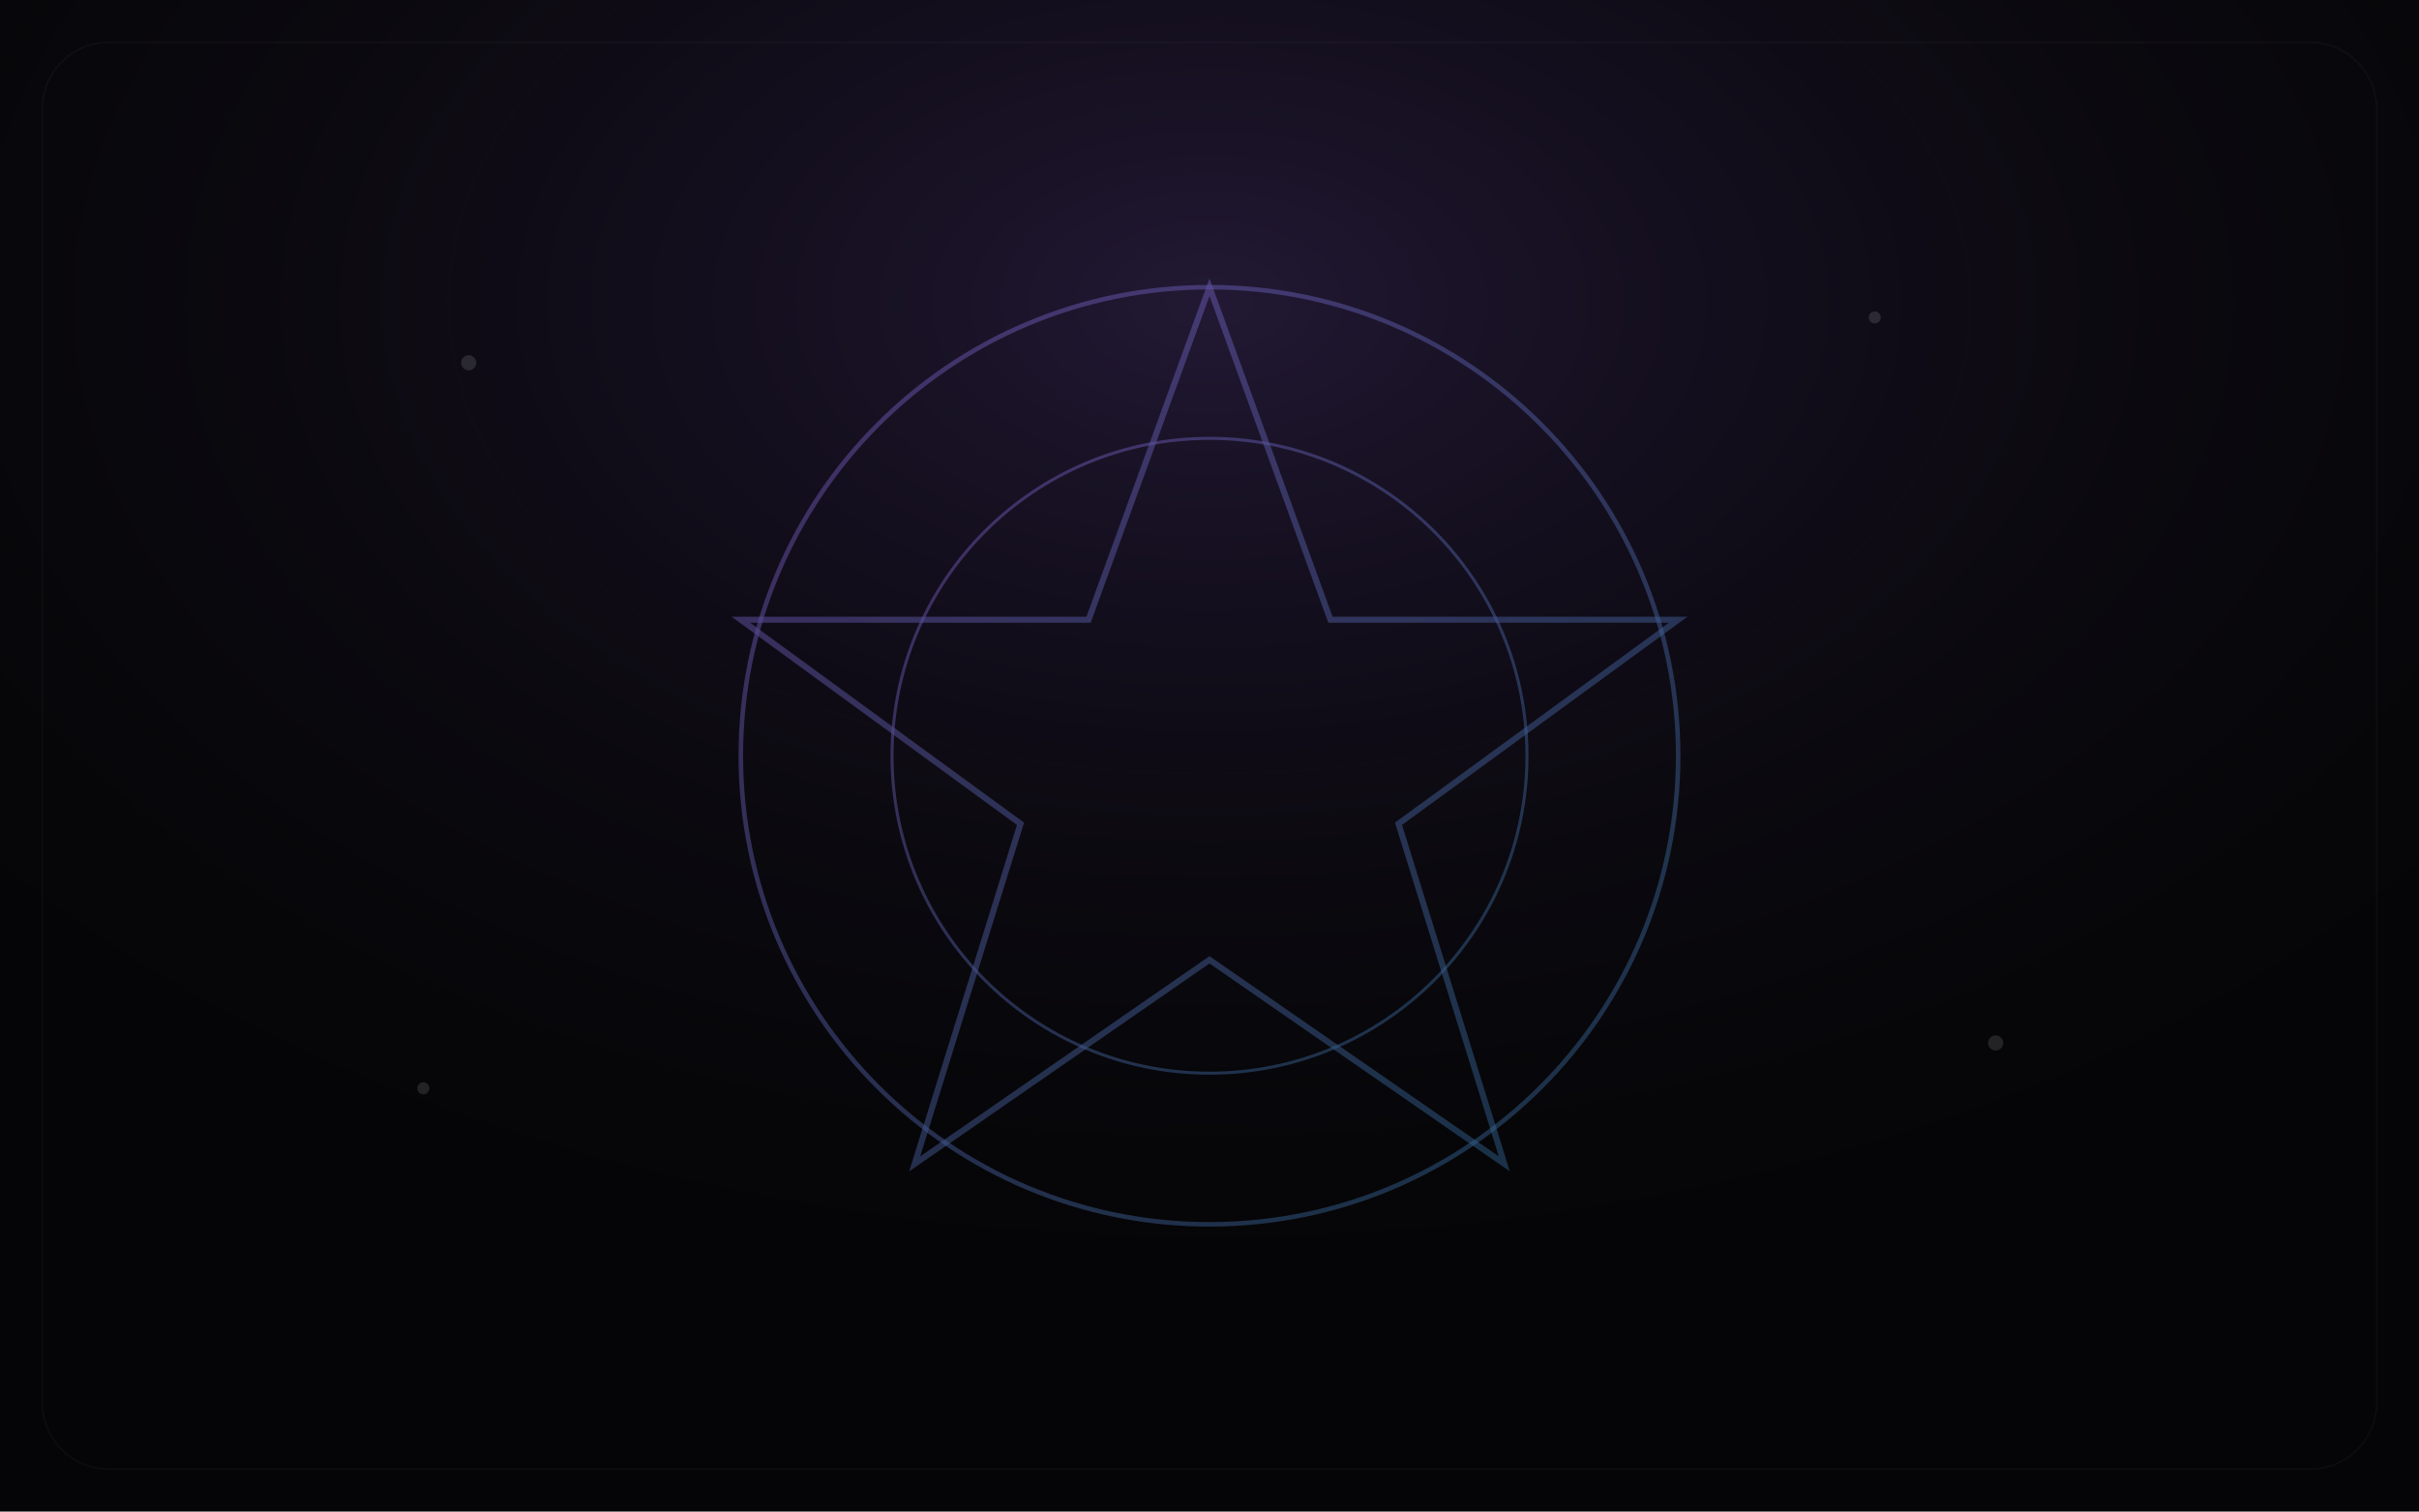
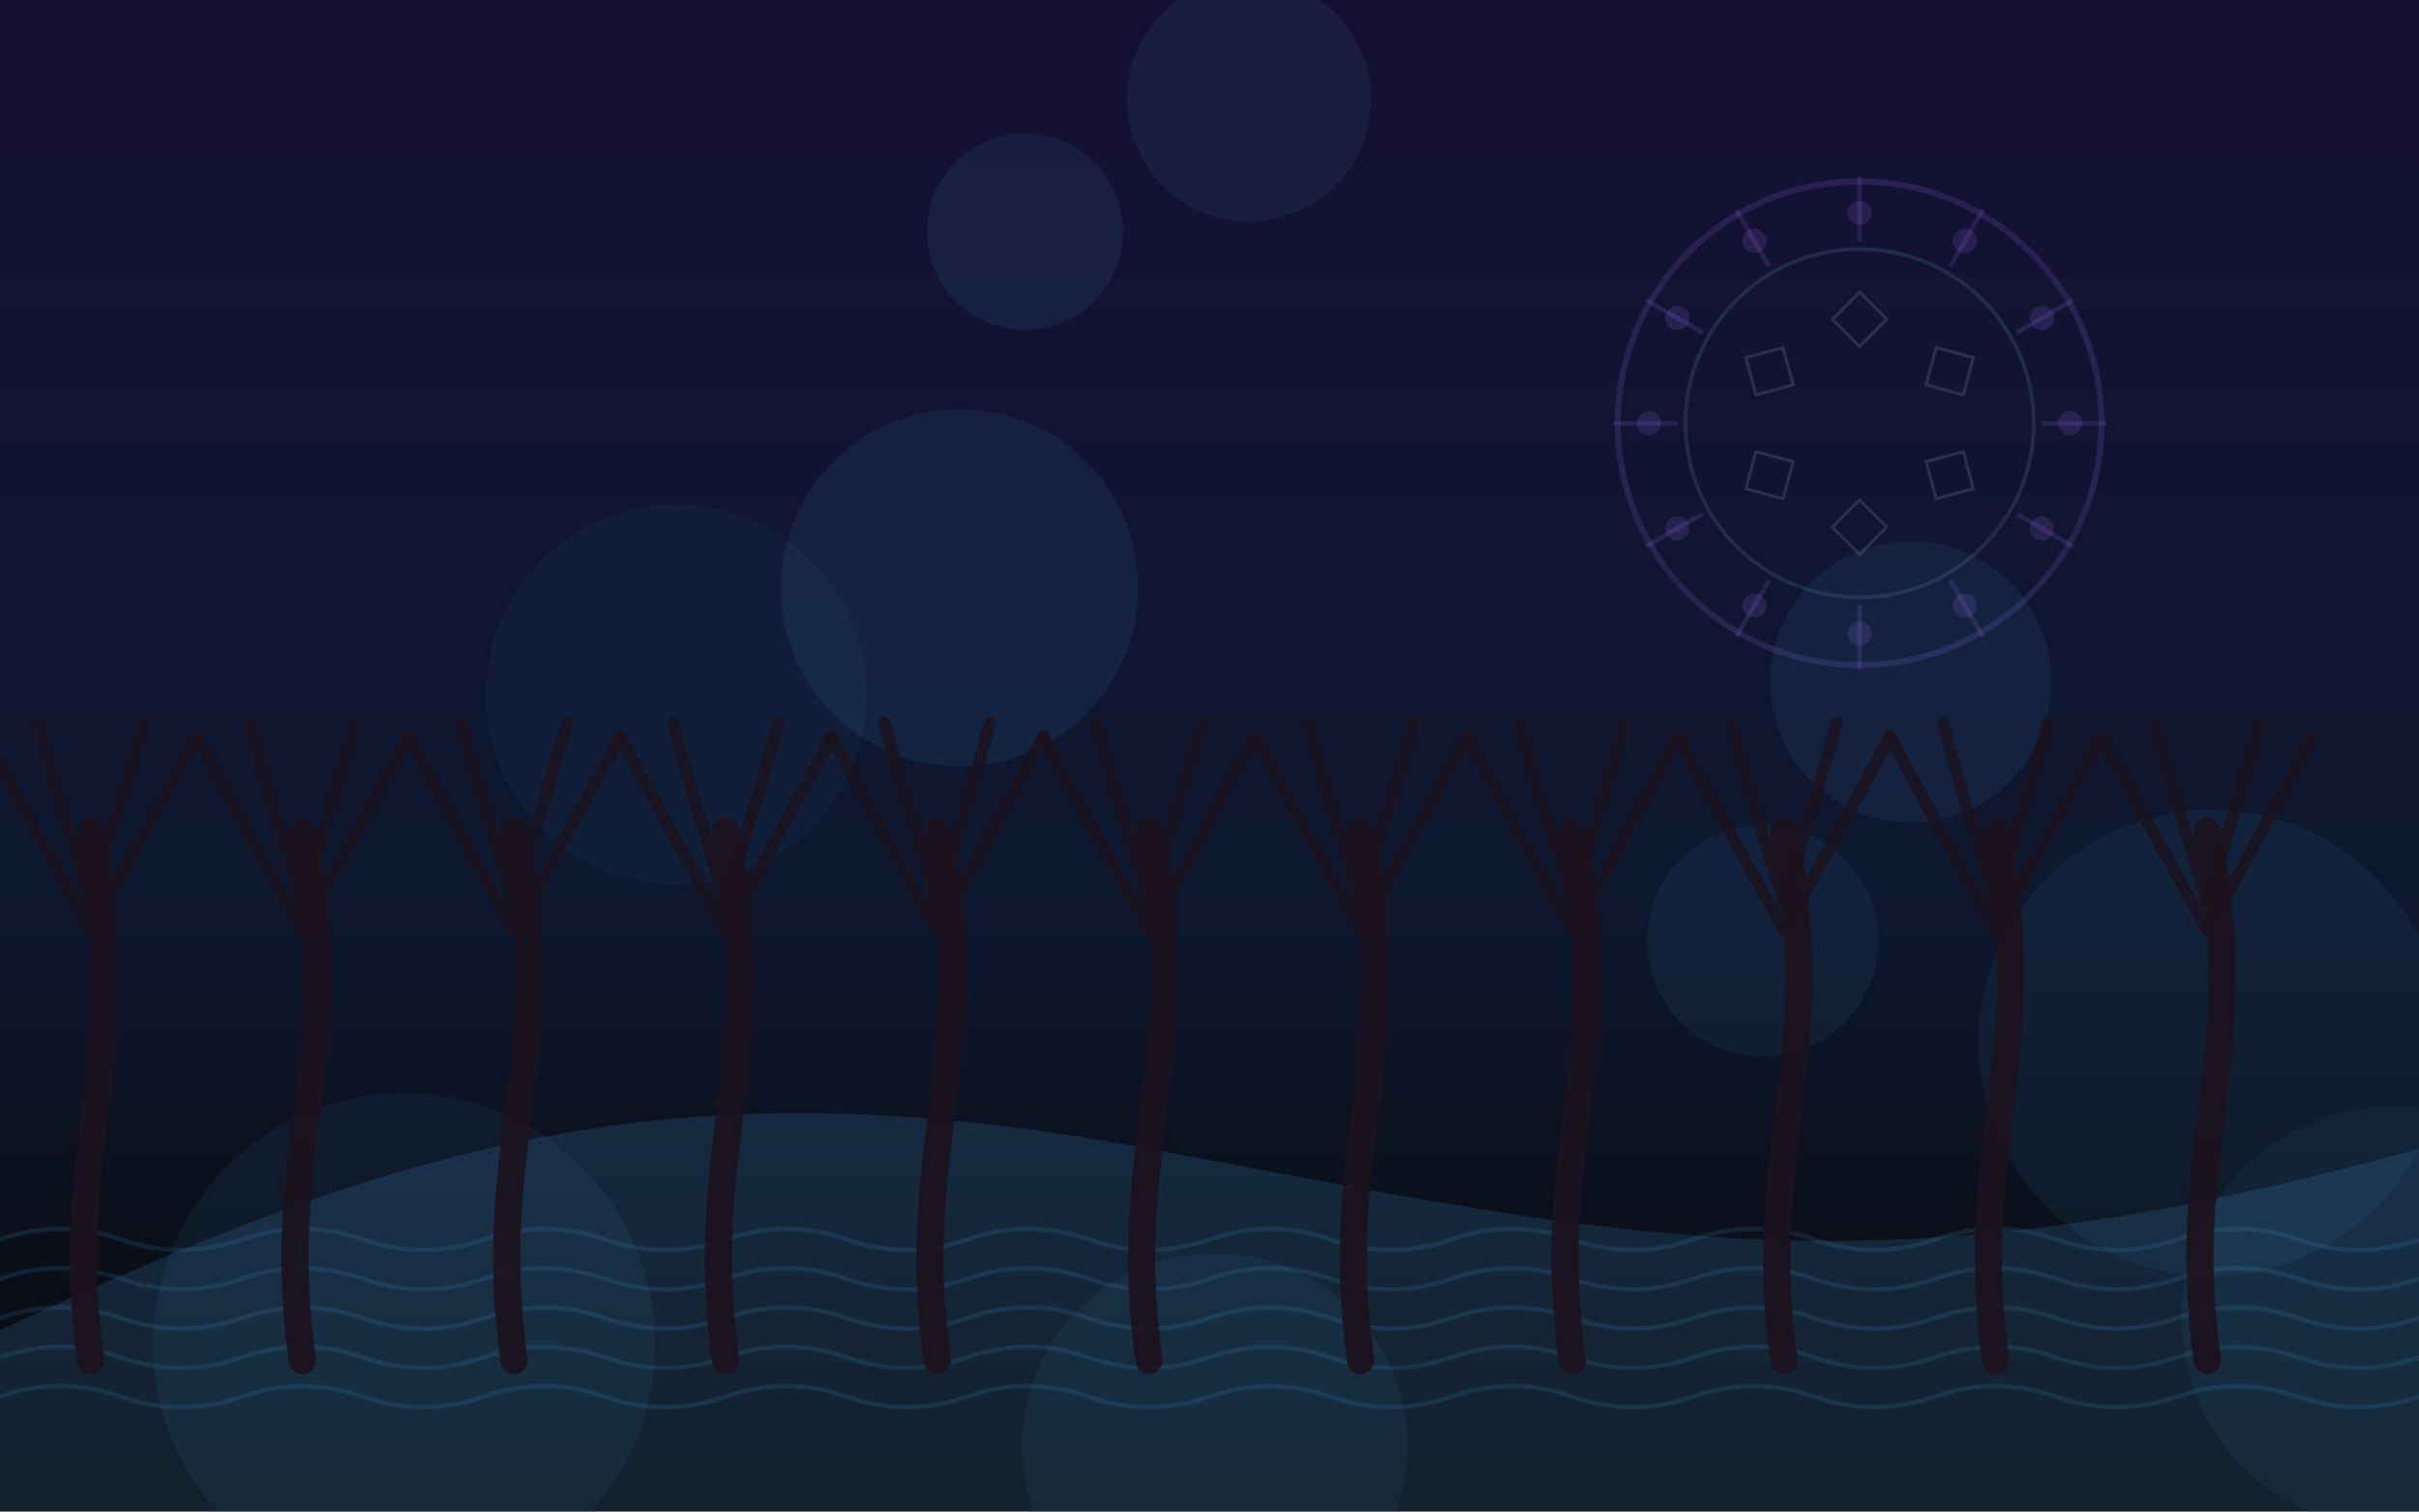
<svg xmlns="http://www.w3.org/2000/svg" viewBox="0 0 1600 1000" preserveAspectRatio="xMidYMid slice">
  <defs>
-     <linearGradient id="g" x1="0" y1="0" x2="1" y2="1">
-       <stop offset="0" stop-color="#a872ff" stop-opacity=".60" />
-       <stop offset="1" stop-color="#4eb8ff" stop-opacity=".46" />
+     <linearGradient id="sky" x1="0" y1="0" x2="0" y2="1">
+       <stop offset="0%" stop-color="#151033" />
+       <stop offset="58%" stop-color="#0e1830" />
+       <stop offset="100%" stop-color="#08090b" />
    </linearGradient>
-     <radialGradient id="r" cx="50%" cy="20%" r="70%">
-       <stop offset="0" stop-color="#a872ff" stop-opacity=".18" />
-       <stop offset="1" stop-color="#050507" stop-opacity="0" />
-     </radialGradient>
-     <filter id="blur">
-       <feGaussianBlur stdDeviation="18" />
-     </filter>
  </defs>
-   <rect width="1600" height="1000" fill="#050507" />
-   <rect width="1600" height="1000" fill="url(#r)" />
-   <g fill="none" stroke="url(#g)" opacity=".54">
-     <circle cx="800" cy="500" r="310" stroke-width="3" />
-     <circle cx="800" cy="500" r="210" stroke-width="2" />
-     <path d="M800 190 L880 410 L1110 410 L925 545 L995 770 L800 635 L605 770 L675 545 L490 410 L720 410Z" stroke-width="4" />
-   </g>
-   <g fill="#fff" opacity=".12">
-     <circle cx="310" cy="240" r="5" />
-     <circle cx="1240" cy="210" r="4" />
-     <circle cx="1320" cy="690" r="5" />
-     <circle cx="280" cy="720" r="4" />
-   </g>
-   <rect x="28" y="28" width="1544" height="944" rx="44" fill="none" stroke="white" stroke-opacity=".035" />
+   <rect width="1600" height="1000" fill="url(#sky)" />
+   <circle cx="1230" cy="280" r="160" fill="none" stroke="#a872ff" stroke-width="4" opacity="0.15" />
+   <circle cx="1230" cy="280" r="115.2" fill="none" stroke="#7fd4ff" stroke-width="2.5" opacity="0.128" />
+   <line x1="1350.0" y1="280.0" x2="1393.2" y2="280.0" stroke="#a872ff" stroke-width="3" opacity="0.15" />
+   <circle cx="1369.2" cy="280.0" r="8" fill="#a872ff" opacity="0.15" />
+   <line x1="1333.9" y1="340.0" x2="1371.3" y2="361.6" stroke="#a872ff" stroke-width="3" opacity="0.15" />
+   <circle cx="1350.6" cy="349.6" r="8" fill="#a872ff" opacity="0.15" />
+   <line x1="1290.0" y1="383.9" x2="1311.6" y2="421.3" stroke="#a872ff" stroke-width="3" opacity="0.15" />
+   <circle cx="1299.6" cy="400.6" r="8" fill="#a872ff" opacity="0.15" />
+   <line x1="1230.0" y1="400.0" x2="1230.0" y2="443.2" stroke="#a872ff" stroke-width="3" opacity="0.15" />
+   <circle cx="1230.0" cy="419.2" r="8" fill="#a872ff" opacity="0.15" />
+   <line x1="1170.0" y1="383.9" x2="1148.4" y2="421.3" stroke="#a872ff" stroke-width="3" opacity="0.15" />
+   <circle cx="1160.4" cy="400.6" r="8" fill="#a872ff" opacity="0.15" />
+   <line x1="1126.1" y1="340.0" x2="1088.7" y2="361.6" stroke="#a872ff" stroke-width="3" opacity="0.15" />
+   <circle cx="1109.4" cy="349.6" r="8" fill="#a872ff" opacity="0.15" />
+   <line x1="1110.0" y1="280.0" x2="1066.8" y2="280.0" stroke="#a872ff" stroke-width="3" opacity="0.15" />
+   <circle cx="1090.8" cy="280.0" r="8" fill="#a872ff" opacity="0.15" />
+   <line x1="1126.1" y1="220.0" x2="1088.7" y2="198.4" stroke="#a872ff" stroke-width="3" opacity="0.15" />
+   <circle cx="1109.4" cy="210.4" r="8" fill="#a872ff" opacity="0.15" />
+   <line x1="1170.0" y1="176.1" x2="1148.4" y2="138.7" stroke="#a872ff" stroke-width="3" opacity="0.15" />
+   <circle cx="1160.4" cy="159.4" r="8" fill="#a872ff" opacity="0.15" />
+   <line x1="1230.0" y1="160.0" x2="1230.0" y2="116.8" stroke="#a872ff" stroke-width="3" opacity="0.15" />
+   <circle cx="1230.0" cy="140.8" r="8" fill="#a872ff" opacity="0.15" />
+   <line x1="1290.0" y1="176.1" x2="1311.6" y2="138.7" stroke="#a872ff" stroke-width="3" opacity="0.15" />
+   <circle cx="1299.6" cy="159.4" r="8" fill="#a872ff" opacity="0.15" />
+   <line x1="1333.9" y1="220.0" x2="1371.3" y2="198.4" stroke="#a872ff" stroke-width="3" opacity="0.15" />
+   <circle cx="1350.6" cy="210.4" r="8" fill="#a872ff" opacity="0.15" />
+   <polygon points="1305.2,323.4 1280.6,330.0 1274.0,305.4 1298.6,298.8" fill="none" stroke="#fff" stroke-width="2" opacity="0.12" />
+   <polygon points="1230.0,366.8 1212.0,348.8 1230.0,330.8 1248.0,348.8" fill="none" stroke="#fff" stroke-width="2" opacity="0.12" />
+   <polygon points="1154.8,323.4 1161.4,298.8 1186.0,305.4 1179.4,330.0" fill="none" stroke="#fff" stroke-width="2" opacity="0.12" />
+   <polygon points="1154.8,236.6 1179.4,230.0 1186.0,254.6 1161.4,261.2" fill="none" stroke="#fff" stroke-width="2" opacity="0.12" />
+   <polygon points="1230.0,193.2 1248.0,211.2 1230.0,229.2 1212.0,211.2" fill="none" stroke="#fff" stroke-width="2" opacity="0.12" />
+   <polygon points="1305.2,236.6 1298.6,261.2 1274.0,254.6 1280.6,230.0" fill="none" stroke="#fff" stroke-width="2" opacity="0.12" />
+   <circle cx="447.3" cy="459.3" r="125.7" fill="#4eb8ff" opacity="0.044" />
+   <circle cx="803.5" cy="956.4" r="127.5" fill="#4eb8ff" opacity="0.061" />
+   <circle cx="1263.9" cy="451.0" r="93.0" fill="#4eb8ff" opacity="0.074" />
+   <circle cx="267.3" cy="889.3" r="166.0" fill="#4eb8ff" opacity="0.062" />
+   <circle cx="826.2" cy="65.7" r="80.8" fill="#4eb8ff" opacity="0.071" />
+   <circle cx="1166.0" cy="622.4" r="76.5" fill="#4eb8ff" opacity="0.069" />
+   <circle cx="1582.8" cy="872.0" r="139.9" fill="#4eb8ff" opacity="0.058" />
+   <circle cx="677.9" cy="153.3" r="64.9" fill="#4eb8ff" opacity="0.079" />
+   <circle cx="634.8" cy="389.0" r="118.1" fill="#4eb8ff" opacity="0.079" />
+   <circle cx="1462.7" cy="689.9" r="154.1" fill="#4eb8ff" opacity="0.061" />
+   <path d="M 0 880 C 260 760, 440 700, 760 760 S 1240 860, 1600 760 L 1600 1000 L 0 1000 Z" fill="#4eb8ff" opacity="0.14" />
+   <path d="M 0 820 Q 40 806 80 820 Q 120 834 160 820 Q 200 806 240 820 Q 280 834 320 820 Q 360 806 400 820 Q 440 834 480 820 Q 520 806 560 820 Q 600 834 640 820 Q 680 806 720 820 Q 760 834 800 820 Q 840 806 880 820 Q 920 834 960 820 Q 1000 806 1040 820 Q 1080 834 1120 820 Q 1160 806 1200 820 Q 1240 834 1280 820 Q 1320 806 1360 820 Q 1400 834 1440 820 Q 1480 806 1520 820 Q 1560 834 1600 820 " fill="none" stroke="#4eb8ff" stroke-width="3" opacity="0.12" />
+   <path d="M 0 846 Q 40 832 80 846 Q 120 860 160 846 Q 200 832 240 846 Q 280 860 320 846 Q 360 832 400 846 Q 440 860 480 846 Q 520 832 560 846 Q 600 860 640 846 Q 680 832 720 846 Q 760 860 800 846 Q 840 832 880 846 Q 920 860 960 846 Q 1000 832 1040 846 Q 1080 860 1120 846 Q 1160 832 1200 846 Q 1240 860 1280 846 Q 1320 832 1360 846 Q 1400 860 1440 846 Q 1480 832 1520 846 Q 1560 860 1600 846 " fill="none" stroke="#4eb8ff" stroke-width="3" opacity="0.12" />
+   <path d="M 0 872 Q 40 858 80 872 Q 120 886 160 872 Q 200 858 240 872 Q 280 886 320 872 Q 360 858 400 872 Q 440 886 480 872 Q 520 858 560 872 Q 600 886 640 872 Q 680 858 720 872 Q 760 886 800 872 Q 840 858 880 872 Q 920 886 960 872 Q 1000 858 1040 872 Q 1080 886 1120 872 Q 1160 858 1200 872 Q 1240 886 1280 872 Q 1320 858 1360 872 Q 1400 886 1440 872 Q 1480 858 1520 872 Q 1560 886 1600 872 " fill="none" stroke="#4eb8ff" stroke-width="3" opacity="0.12" />
+   <path d="M 0 898 Q 40 884 80 898 Q 120 912 160 898 Q 200 884 240 898 Q 280 912 320 898 Q 360 884 400 898 Q 440 912 480 898 Q 520 884 560 898 Q 600 912 640 898 Q 680 884 720 898 Q 760 912 800 898 Q 840 884 880 898 Q 920 912 960 898 Q 1000 884 1040 898 Q 1080 912 1120 898 Q 1160 884 1200 898 Q 1240 912 1280 898 Q 1320 884 1360 898 Q 1400 912 1440 898 Q 1480 884 1520 898 Q 1560 912 1600 898 " fill="none" stroke="#4eb8ff" stroke-width="3" opacity="0.12" />
+   <path d="M 0 924 Q 40 910 80 924 Q 120 938 160 924 Q 200 910 240 924 Q 280 938 320 924 Q 360 910 400 924 Q 440 938 480 924 Q 520 910 560 924 Q 600 938 640 924 Q 680 910 720 924 Q 760 938 800 924 Q 840 910 880 924 Q 920 938 960 924 Q 1000 910 1040 924 Q 1080 938 1120 924 Q 1160 910 1200 924 Q 1240 938 1280 924 Q 1320 910 1360 924 Q 1400 938 1440 924 Q 1480 910 1520 924 Q 1560 938 1600 924 " fill="none" stroke="#4eb8ff" stroke-width="3" opacity="0.12" />
+   <path d="M 60 900 C 40 760, 90 700, 60 550" stroke="#1c121d" stroke-width="18" fill="none" opacity=".9" stroke-linecap="round" />
+   <path d="M 60 615 Q 25 553 -10 487" stroke="#1c121d" stroke-width="8" fill="none" opacity=".8" stroke-linecap="round" />
+   <path d="M 60 597 Q 42 541 25 478" stroke="#1c121d" stroke-width="8" fill="none" opacity=".8" stroke-linecap="round" />
+   <path d="M 60 597 Q 77 541 95 478" stroke="#1c121d" stroke-width="8" fill="none" opacity=".8" stroke-linecap="round" />
+   <path d="M 60 615 Q 95 553 130 487" stroke="#1c121d" stroke-width="8" fill="none" opacity=".8" stroke-linecap="round" />
+   <path d="M 200 900 C 180 760, 230 700, 200 550" stroke="#1c121d" stroke-width="18" fill="none" opacity=".9" stroke-linecap="round" />
+   <path d="M 200 615 Q 165 553 130 487" stroke="#1c121d" stroke-width="8" fill="none" opacity=".8" stroke-linecap="round" />
+   <path d="M 200 597 Q 182 541 165 478" stroke="#1c121d" stroke-width="8" fill="none" opacity=".8" stroke-linecap="round" />
+   <path d="M 200 597 Q 217 541 235 478" stroke="#1c121d" stroke-width="8" fill="none" opacity=".8" stroke-linecap="round" />
+   <path d="M 200 615 Q 235 553 270 487" stroke="#1c121d" stroke-width="8" fill="none" opacity=".8" stroke-linecap="round" />
+   <path d="M 340 900 C 320 760, 370 700, 340 550" stroke="#1c121d" stroke-width="18" fill="none" opacity=".9" stroke-linecap="round" />
+   <path d="M 340 615 Q 305 553 270 487" stroke="#1c121d" stroke-width="8" fill="none" opacity=".8" stroke-linecap="round" />
+   <path d="M 340 597 Q 322 541 305 478" stroke="#1c121d" stroke-width="8" fill="none" opacity=".8" stroke-linecap="round" />
+   <path d="M 340 597 Q 357 541 375 478" stroke="#1c121d" stroke-width="8" fill="none" opacity=".8" stroke-linecap="round" />
+   <path d="M 340 615 Q 375 553 410 487" stroke="#1c121d" stroke-width="8" fill="none" opacity=".8" stroke-linecap="round" />
+   <path d="M 480 900 C 460 760, 510 700, 480 550" stroke="#1c121d" stroke-width="18" fill="none" opacity=".9" stroke-linecap="round" />
+   <path d="M 480 615 Q 445 553 410 487" stroke="#1c121d" stroke-width="8" fill="none" opacity=".8" stroke-linecap="round" />
+   <path d="M 480 597 Q 462 541 445 478" stroke="#1c121d" stroke-width="8" fill="none" opacity=".8" stroke-linecap="round" />
+   <path d="M 480 597 Q 497 541 515 478" stroke="#1c121d" stroke-width="8" fill="none" opacity=".8" stroke-linecap="round" />
+   <path d="M 480 615 Q 515 553 550 487" stroke="#1c121d" stroke-width="8" fill="none" opacity=".8" stroke-linecap="round" />
+   <path d="M 620 900 C 600 760, 650 700, 620 550" stroke="#1c121d" stroke-width="18" fill="none" opacity=".9" stroke-linecap="round" />
+   <path d="M 620 615 Q 585 553 550 487" stroke="#1c121d" stroke-width="8" fill="none" opacity=".8" stroke-linecap="round" />
+   <path d="M 620 597 Q 602 541 585 478" stroke="#1c121d" stroke-width="8" fill="none" opacity=".8" stroke-linecap="round" />
+   <path d="M 620 597 Q 637 541 655 478" stroke="#1c121d" stroke-width="8" fill="none" opacity=".8" stroke-linecap="round" />
+   <path d="M 620 615 Q 655 553 690 487" stroke="#1c121d" stroke-width="8" fill="none" opacity=".8" stroke-linecap="round" />
+   <path d="M 760 900 C 740 760, 790 700, 760 550" stroke="#1c121d" stroke-width="18" fill="none" opacity=".9" stroke-linecap="round" />
+   <path d="M 760 615 Q 725 553 690 487" stroke="#1c121d" stroke-width="8" fill="none" opacity=".8" stroke-linecap="round" />
+   <path d="M 760 597 Q 742 541 725 478" stroke="#1c121d" stroke-width="8" fill="none" opacity=".8" stroke-linecap="round" />
+   <path d="M 760 597 Q 777 541 795 478" stroke="#1c121d" stroke-width="8" fill="none" opacity=".8" stroke-linecap="round" />
+   <path d="M 760 615 Q 795 553 830 487" stroke="#1c121d" stroke-width="8" fill="none" opacity=".8" stroke-linecap="round" />
+   <path d="M 900 900 C 880 760, 930 700, 900 550" stroke="#1c121d" stroke-width="18" fill="none" opacity=".9" stroke-linecap="round" />
+   <path d="M 900 615 Q 865 553 830 487" stroke="#1c121d" stroke-width="8" fill="none" opacity=".8" stroke-linecap="round" />
+   <path d="M 900 597 Q 882 541 865 478" stroke="#1c121d" stroke-width="8" fill="none" opacity=".8" stroke-linecap="round" />
+   <path d="M 900 597 Q 917 541 935 478" stroke="#1c121d" stroke-width="8" fill="none" opacity=".8" stroke-linecap="round" />
+   <path d="M 900 615 Q 935 553 970 487" stroke="#1c121d" stroke-width="8" fill="none" opacity=".8" stroke-linecap="round" />
+   <path d="M 1040 900 C 1020 760, 1070 700, 1040 550" stroke="#1c121d" stroke-width="18" fill="none" opacity=".9" stroke-linecap="round" />
+   <path d="M 1040 615 Q 1005 553 970 487" stroke="#1c121d" stroke-width="8" fill="none" opacity=".8" stroke-linecap="round" />
+   <path d="M 1040 597 Q 1022 541 1005 478" stroke="#1c121d" stroke-width="8" fill="none" opacity=".8" stroke-linecap="round" />
+   <path d="M 1040 597 Q 1057 541 1075 478" stroke="#1c121d" stroke-width="8" fill="none" opacity=".8" stroke-linecap="round" />
+   <path d="M 1040 615 Q 1075 553 1110 487" stroke="#1c121d" stroke-width="8" fill="none" opacity=".8" stroke-linecap="round" />
+   <path d="M 1180 900 C 1160 760, 1210 700, 1180 550" stroke="#1c121d" stroke-width="18" fill="none" opacity=".9" stroke-linecap="round" />
+   <path d="M 1180 615 Q 1145 553 1110 487" stroke="#1c121d" stroke-width="8" fill="none" opacity=".8" stroke-linecap="round" />
+   <path d="M 1180 597 Q 1162 541 1145 478" stroke="#1c121d" stroke-width="8" fill="none" opacity=".8" stroke-linecap="round" />
+   <path d="M 1180 597 Q 1197 541 1215 478" stroke="#1c121d" stroke-width="8" fill="none" opacity=".8" stroke-linecap="round" />
+   <path d="M 1180 615 Q 1215 553 1250 487" stroke="#1c121d" stroke-width="8" fill="none" opacity=".8" stroke-linecap="round" />
+   <path d="M 1320 900 C 1300 760, 1350 700, 1320 550" stroke="#1c121d" stroke-width="18" fill="none" opacity=".9" stroke-linecap="round" />
+   <path d="M 1320 615 Q 1285 553 1250 487" stroke="#1c121d" stroke-width="8" fill="none" opacity=".8" stroke-linecap="round" />
+   <path d="M 1320 597 Q 1302 541 1285 478" stroke="#1c121d" stroke-width="8" fill="none" opacity=".8" stroke-linecap="round" />
+   <path d="M 1320 597 Q 1337 541 1355 478" stroke="#1c121d" stroke-width="8" fill="none" opacity=".8" stroke-linecap="round" />
+   <path d="M 1320 615 Q 1355 553 1390 487" stroke="#1c121d" stroke-width="8" fill="none" opacity=".8" stroke-linecap="round" />
+   <path d="M 1460 900 C 1440 760, 1490 700, 1460 550" stroke="#1c121d" stroke-width="18" fill="none" opacity=".9" stroke-linecap="round" />
+   <path d="M 1460 615 Q 1425 553 1390 487" stroke="#1c121d" stroke-width="8" fill="none" opacity=".8" stroke-linecap="round" />
+   <path d="M 1460 597 Q 1442 541 1425 478" stroke="#1c121d" stroke-width="8" fill="none" opacity=".8" stroke-linecap="round" />
+   <path d="M 1460 597 Q 1477 541 1495 478" stroke="#1c121d" stroke-width="8" fill="none" opacity=".8" stroke-linecap="round" />
+   <path d="M 1460 615 Q 1495 553 1530 487" stroke="#1c121d" stroke-width="8" fill="none" opacity=".8" stroke-linecap="round" />
</svg>
